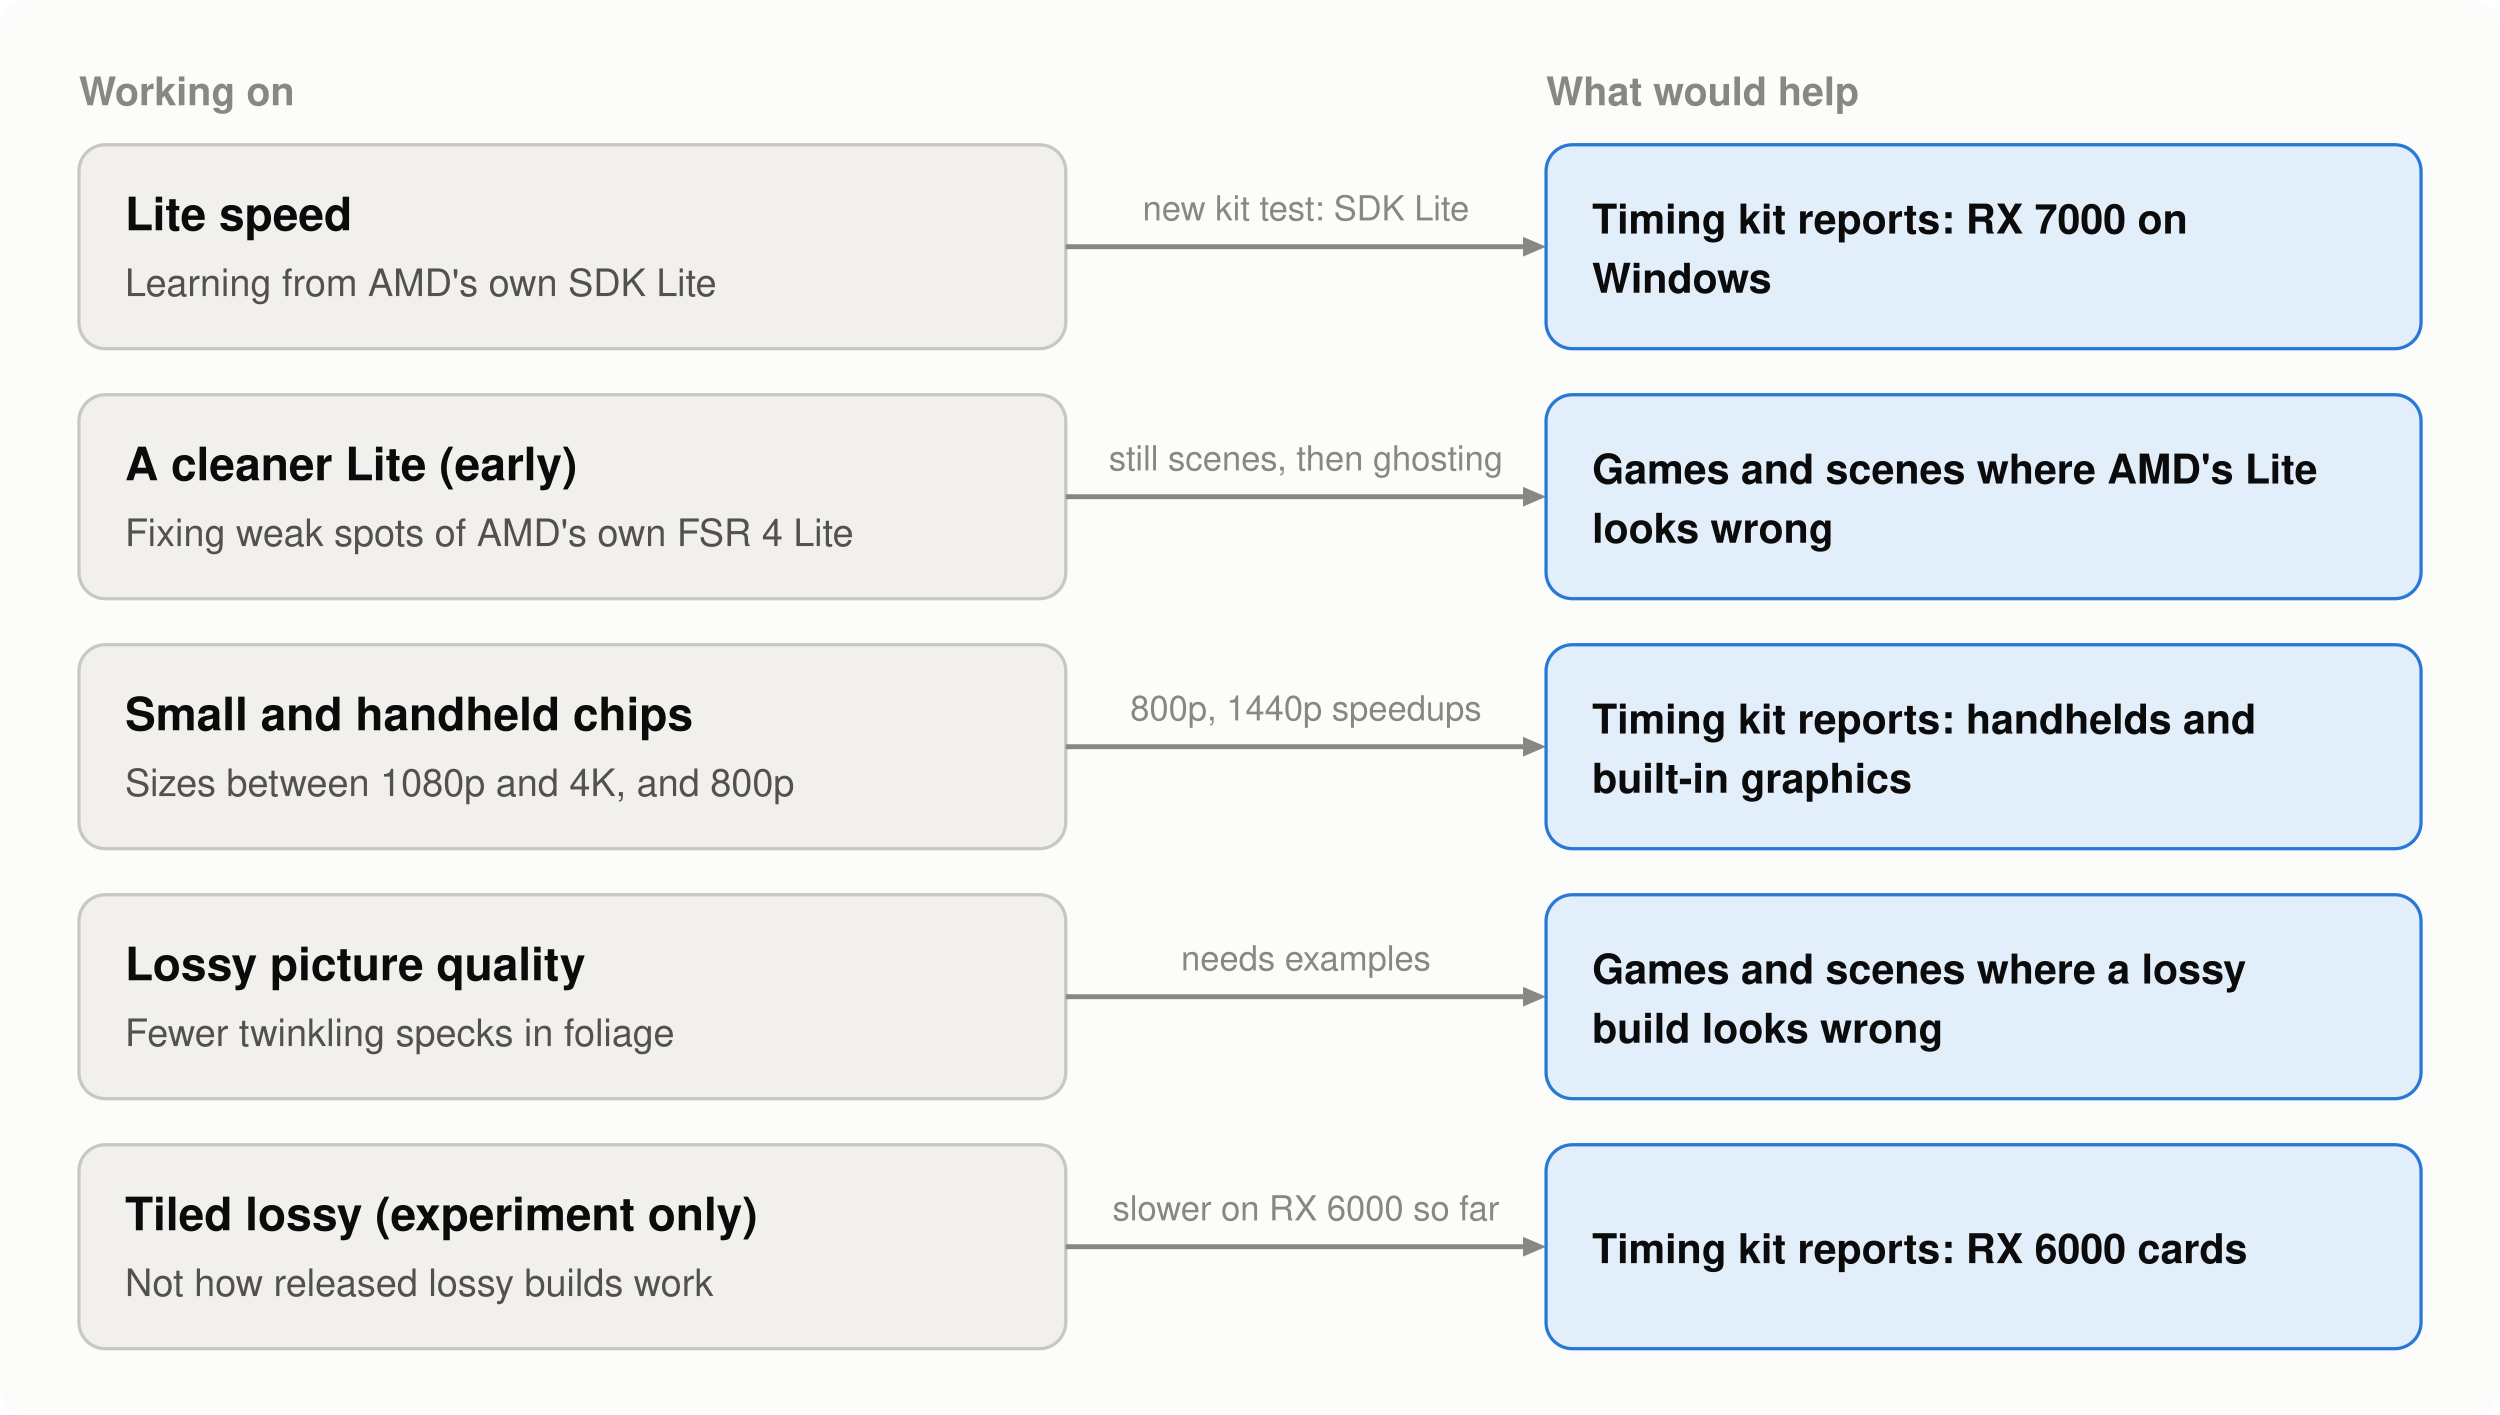
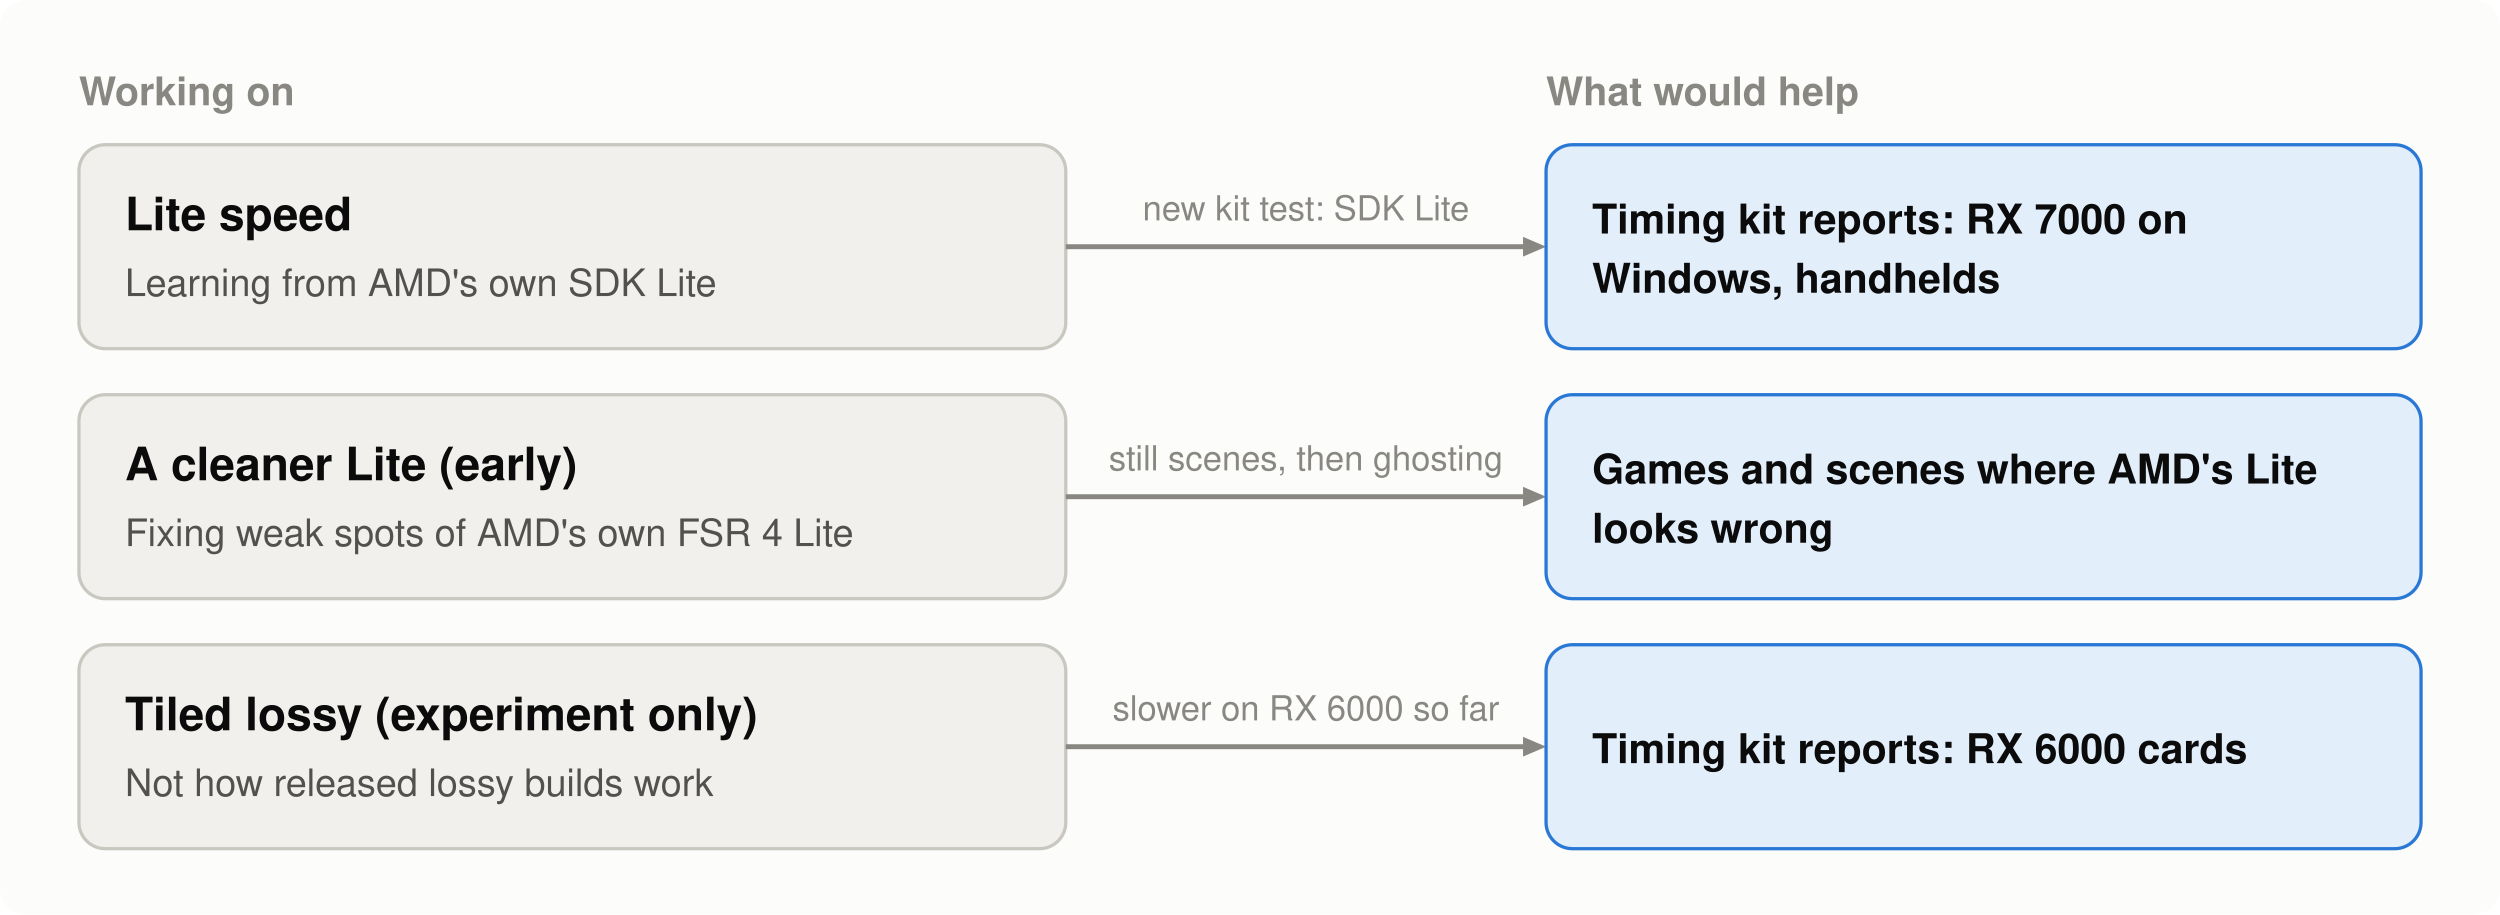
- <svg xmlns="http://www.w3.org/2000/svg" width="760" height="430" viewBox="0 0 760 430" role="img" aria-label="5 parts being worked on, each with what would help: Lite speed: Timing kit reports: RX 7000 on Windows; A cleaner Lite (early): Games and scenes where AMD's Lite looks wrong; Small and handheld chips: Timing kit reports: handhelds and built-in graphics; Lossy picture quality: Games and scenes where a lossy build looks wrong; Tiled lossy (experiment only): Timing kit reports: RX 6000 cards">
-   <rect width="760" height="430" rx="8" fill="#fcfcfb" />
+ <svg xmlns="http://www.w3.org/2000/svg" width="760" height="278" viewBox="0 0 760 278" role="img" aria-label="3 parts being worked on, each with what would help: Lite speed: Timing kit reports: RX 7000 on Windows, handhelds; A cleaner Lite (early): Games and scenes where AMD's Lite looks wrong; Tiled lossy (experiment only): Timing kit reports: RX 6000 cards">
+   <rect width="760" height="278" rx="8" fill="#fcfcfb" />
  <text x="24" y="32" font-family="-apple-system, 'Segoe UI', Helvetica, Arial, sans-serif" font-size="12" font-weight="600" text-anchor="start" fill="#898781">Working on</text>
  <text x="470" y="32" font-family="-apple-system, 'Segoe UI', Helvetica, Arial, sans-serif" font-size="12" font-weight="600" text-anchor="start" fill="#898781">What would help</text>
  <rect x="24" y="44" width="300" height="62" rx="8" fill="#f1f0ec" stroke="#c9c8c0" />
  <text x="38" y="70" font-family="-apple-system, 'Segoe UI', Helvetica, Arial, sans-serif" font-size="14" font-weight="600" text-anchor="start" fill="#0b0b0b">Lite speed</text>
  <text x="38" y="90" font-family="-apple-system, 'Segoe UI', Helvetica, Arial, sans-serif" font-size="11.5" text-anchor="start" fill="#52514e">Learning from AMD's own SDK Lite</text>
  <line x1="324" y1="75" x2="463" y2="75" stroke="#898781" stroke-width="1.5" />
  <polygon points="470,75 463,72 463,78" fill="#898781" />
  <text x="397" y="67" font-family="-apple-system, 'Segoe UI', Helvetica, Arial, sans-serif" font-size="10.5" text-anchor="middle" fill="#898781">new kit test: SDK Lite</text>
  <rect x="470" y="44" width="266" height="62" rx="8" fill="#e3eefb" stroke="#2a78d6" />
  <text x="484" y="71" font-family="-apple-system, 'Segoe UI', Helvetica, Arial, sans-serif" font-size="12.5" font-weight="600" text-anchor="start" fill="#0b0b0b">Timing kit reports: RX 7000 on</text>
-   <text x="484" y="89" font-family="-apple-system, 'Segoe UI', Helvetica, Arial, sans-serif" font-size="12.5" font-weight="600" text-anchor="start" fill="#0b0b0b">Windows</text>
+   <text x="484" y="89" font-family="-apple-system, 'Segoe UI', Helvetica, Arial, sans-serif" font-size="12.5" font-weight="600" text-anchor="start" fill="#0b0b0b">Windows, handhelds</text>
  <rect x="24" y="120" width="300" height="62" rx="8" fill="#f1f0ec" stroke="#c9c8c0" />
  <text x="38" y="146" font-family="-apple-system, 'Segoe UI', Helvetica, Arial, sans-serif" font-size="14" font-weight="600" text-anchor="start" fill="#0b0b0b">A cleaner Lite (early)</text>
  <text x="38" y="166" font-family="-apple-system, 'Segoe UI', Helvetica, Arial, sans-serif" font-size="11.5" text-anchor="start" fill="#52514e">Fixing weak spots of AMD's own FSR 4 Lite</text>
  <line x1="324" y1="151" x2="463" y2="151" stroke="#898781" stroke-width="1.5" />
  <polygon points="470,151 463,148 463,154" fill="#898781" />
  <text x="397" y="143" font-family="-apple-system, 'Segoe UI', Helvetica, Arial, sans-serif" font-size="10.5" text-anchor="middle" fill="#898781">still scenes, then ghosting</text>
  <rect x="470" y="120" width="266" height="62" rx="8" fill="#e3eefb" stroke="#2a78d6" />
  <text x="484" y="147" font-family="-apple-system, 'Segoe UI', Helvetica, Arial, sans-serif" font-size="12.5" font-weight="600" text-anchor="start" fill="#0b0b0b">Games and scenes where AMD's Lite</text>
  <text x="484" y="165" font-family="-apple-system, 'Segoe UI', Helvetica, Arial, sans-serif" font-size="12.5" font-weight="600" text-anchor="start" fill="#0b0b0b">looks wrong</text>
  <rect x="24" y="196" width="300" height="62" rx="8" fill="#f1f0ec" stroke="#c9c8c0" />
-   <text x="38" y="222" font-family="-apple-system, 'Segoe UI', Helvetica, Arial, sans-serif" font-size="14" font-weight="600" text-anchor="start" fill="#0b0b0b">Small and handheld chips</text>
-   <text x="38" y="242" font-family="-apple-system, 'Segoe UI', Helvetica, Arial, sans-serif" font-size="11.5" text-anchor="start" fill="#52514e">Sizes between 1080p and 4K, and 800p</text>
+   <text x="38" y="222" font-family="-apple-system, 'Segoe UI', Helvetica, Arial, sans-serif" font-size="14" font-weight="600" text-anchor="start" fill="#0b0b0b">Tiled lossy (experiment only)</text>
+   <text x="38" y="242" font-family="-apple-system, 'Segoe UI', Helvetica, Arial, sans-serif" font-size="11.5" text-anchor="start" fill="#52514e">Not how released lossy builds work</text>
  <line x1="324" y1="227" x2="463" y2="227" stroke="#898781" stroke-width="1.5" />
  <polygon points="470,227 463,224 463,230" fill="#898781" />
-   <text x="397" y="219" font-family="-apple-system, 'Segoe UI', Helvetica, Arial, sans-serif" font-size="10.5" text-anchor="middle" fill="#898781">800p, 1440p speedups</text>
+   <text x="397" y="219" font-family="-apple-system, 'Segoe UI', Helvetica, Arial, sans-serif" font-size="10.5" text-anchor="middle" fill="#898781">slower on RX 6000 so far</text>
  <rect x="470" y="196" width="266" height="62" rx="8" fill="#e3eefb" stroke="#2a78d6" />
-   <text x="484" y="223" font-family="-apple-system, 'Segoe UI', Helvetica, Arial, sans-serif" font-size="12.5" font-weight="600" text-anchor="start" fill="#0b0b0b">Timing kit reports: handhelds and</text>
-   <text x="484" y="241" font-family="-apple-system, 'Segoe UI', Helvetica, Arial, sans-serif" font-size="12.5" font-weight="600" text-anchor="start" fill="#0b0b0b">built-in graphics</text>
-   <rect x="24" y="272" width="300" height="62" rx="8" fill="#f1f0ec" stroke="#c9c8c0" />
-   <text x="38" y="298" font-family="-apple-system, 'Segoe UI', Helvetica, Arial, sans-serif" font-size="14" font-weight="600" text-anchor="start" fill="#0b0b0b">Lossy picture quality</text>
-   <text x="38" y="318" font-family="-apple-system, 'Segoe UI', Helvetica, Arial, sans-serif" font-size="11.5" text-anchor="start" fill="#52514e">Fewer twinkling specks in foliage</text>
-   <line x1="324" y1="303" x2="463" y2="303" stroke="#898781" stroke-width="1.5" />
-   <polygon points="470,303 463,300 463,306" fill="#898781" />
-   <text x="397" y="295" font-family="-apple-system, 'Segoe UI', Helvetica, Arial, sans-serif" font-size="10.5" text-anchor="middle" fill="#898781">needs examples</text>
-   <rect x="470" y="272" width="266" height="62" rx="8" fill="#e3eefb" stroke="#2a78d6" />
-   <text x="484" y="299" font-family="-apple-system, 'Segoe UI', Helvetica, Arial, sans-serif" font-size="12.5" font-weight="600" text-anchor="start" fill="#0b0b0b">Games and scenes where a lossy</text>
-   <text x="484" y="317" font-family="-apple-system, 'Segoe UI', Helvetica, Arial, sans-serif" font-size="12.5" font-weight="600" text-anchor="start" fill="#0b0b0b">build looks wrong</text>
-   <rect x="24" y="348" width="300" height="62" rx="8" fill="#f1f0ec" stroke="#c9c8c0" />
-   <text x="38" y="374" font-family="-apple-system, 'Segoe UI', Helvetica, Arial, sans-serif" font-size="14" font-weight="600" text-anchor="start" fill="#0b0b0b">Tiled lossy (experiment only)</text>
-   <text x="38" y="394" font-family="-apple-system, 'Segoe UI', Helvetica, Arial, sans-serif" font-size="11.5" text-anchor="start" fill="#52514e">Not how released lossy builds work</text>
-   <line x1="324" y1="379" x2="463" y2="379" stroke="#898781" stroke-width="1.5" />
-   <polygon points="470,379 463,376 463,382" fill="#898781" />
-   <text x="397" y="371" font-family="-apple-system, 'Segoe UI', Helvetica, Arial, sans-serif" font-size="10.5" text-anchor="middle" fill="#898781">slower on RX 6000 so far</text>
-   <rect x="470" y="348" width="266" height="62" rx="8" fill="#e3eefb" stroke="#2a78d6" />
-   <text x="484" y="384" font-family="-apple-system, 'Segoe UI', Helvetica, Arial, sans-serif" font-size="12.5" font-weight="600" text-anchor="start" fill="#0b0b0b">Timing kit reports: RX 6000 cards</text>
+   <text x="484" y="232" font-family="-apple-system, 'Segoe UI', Helvetica, Arial, sans-serif" font-size="12.5" font-weight="600" text-anchor="start" fill="#0b0b0b">Timing kit reports: RX 6000 cards</text>
</svg>
